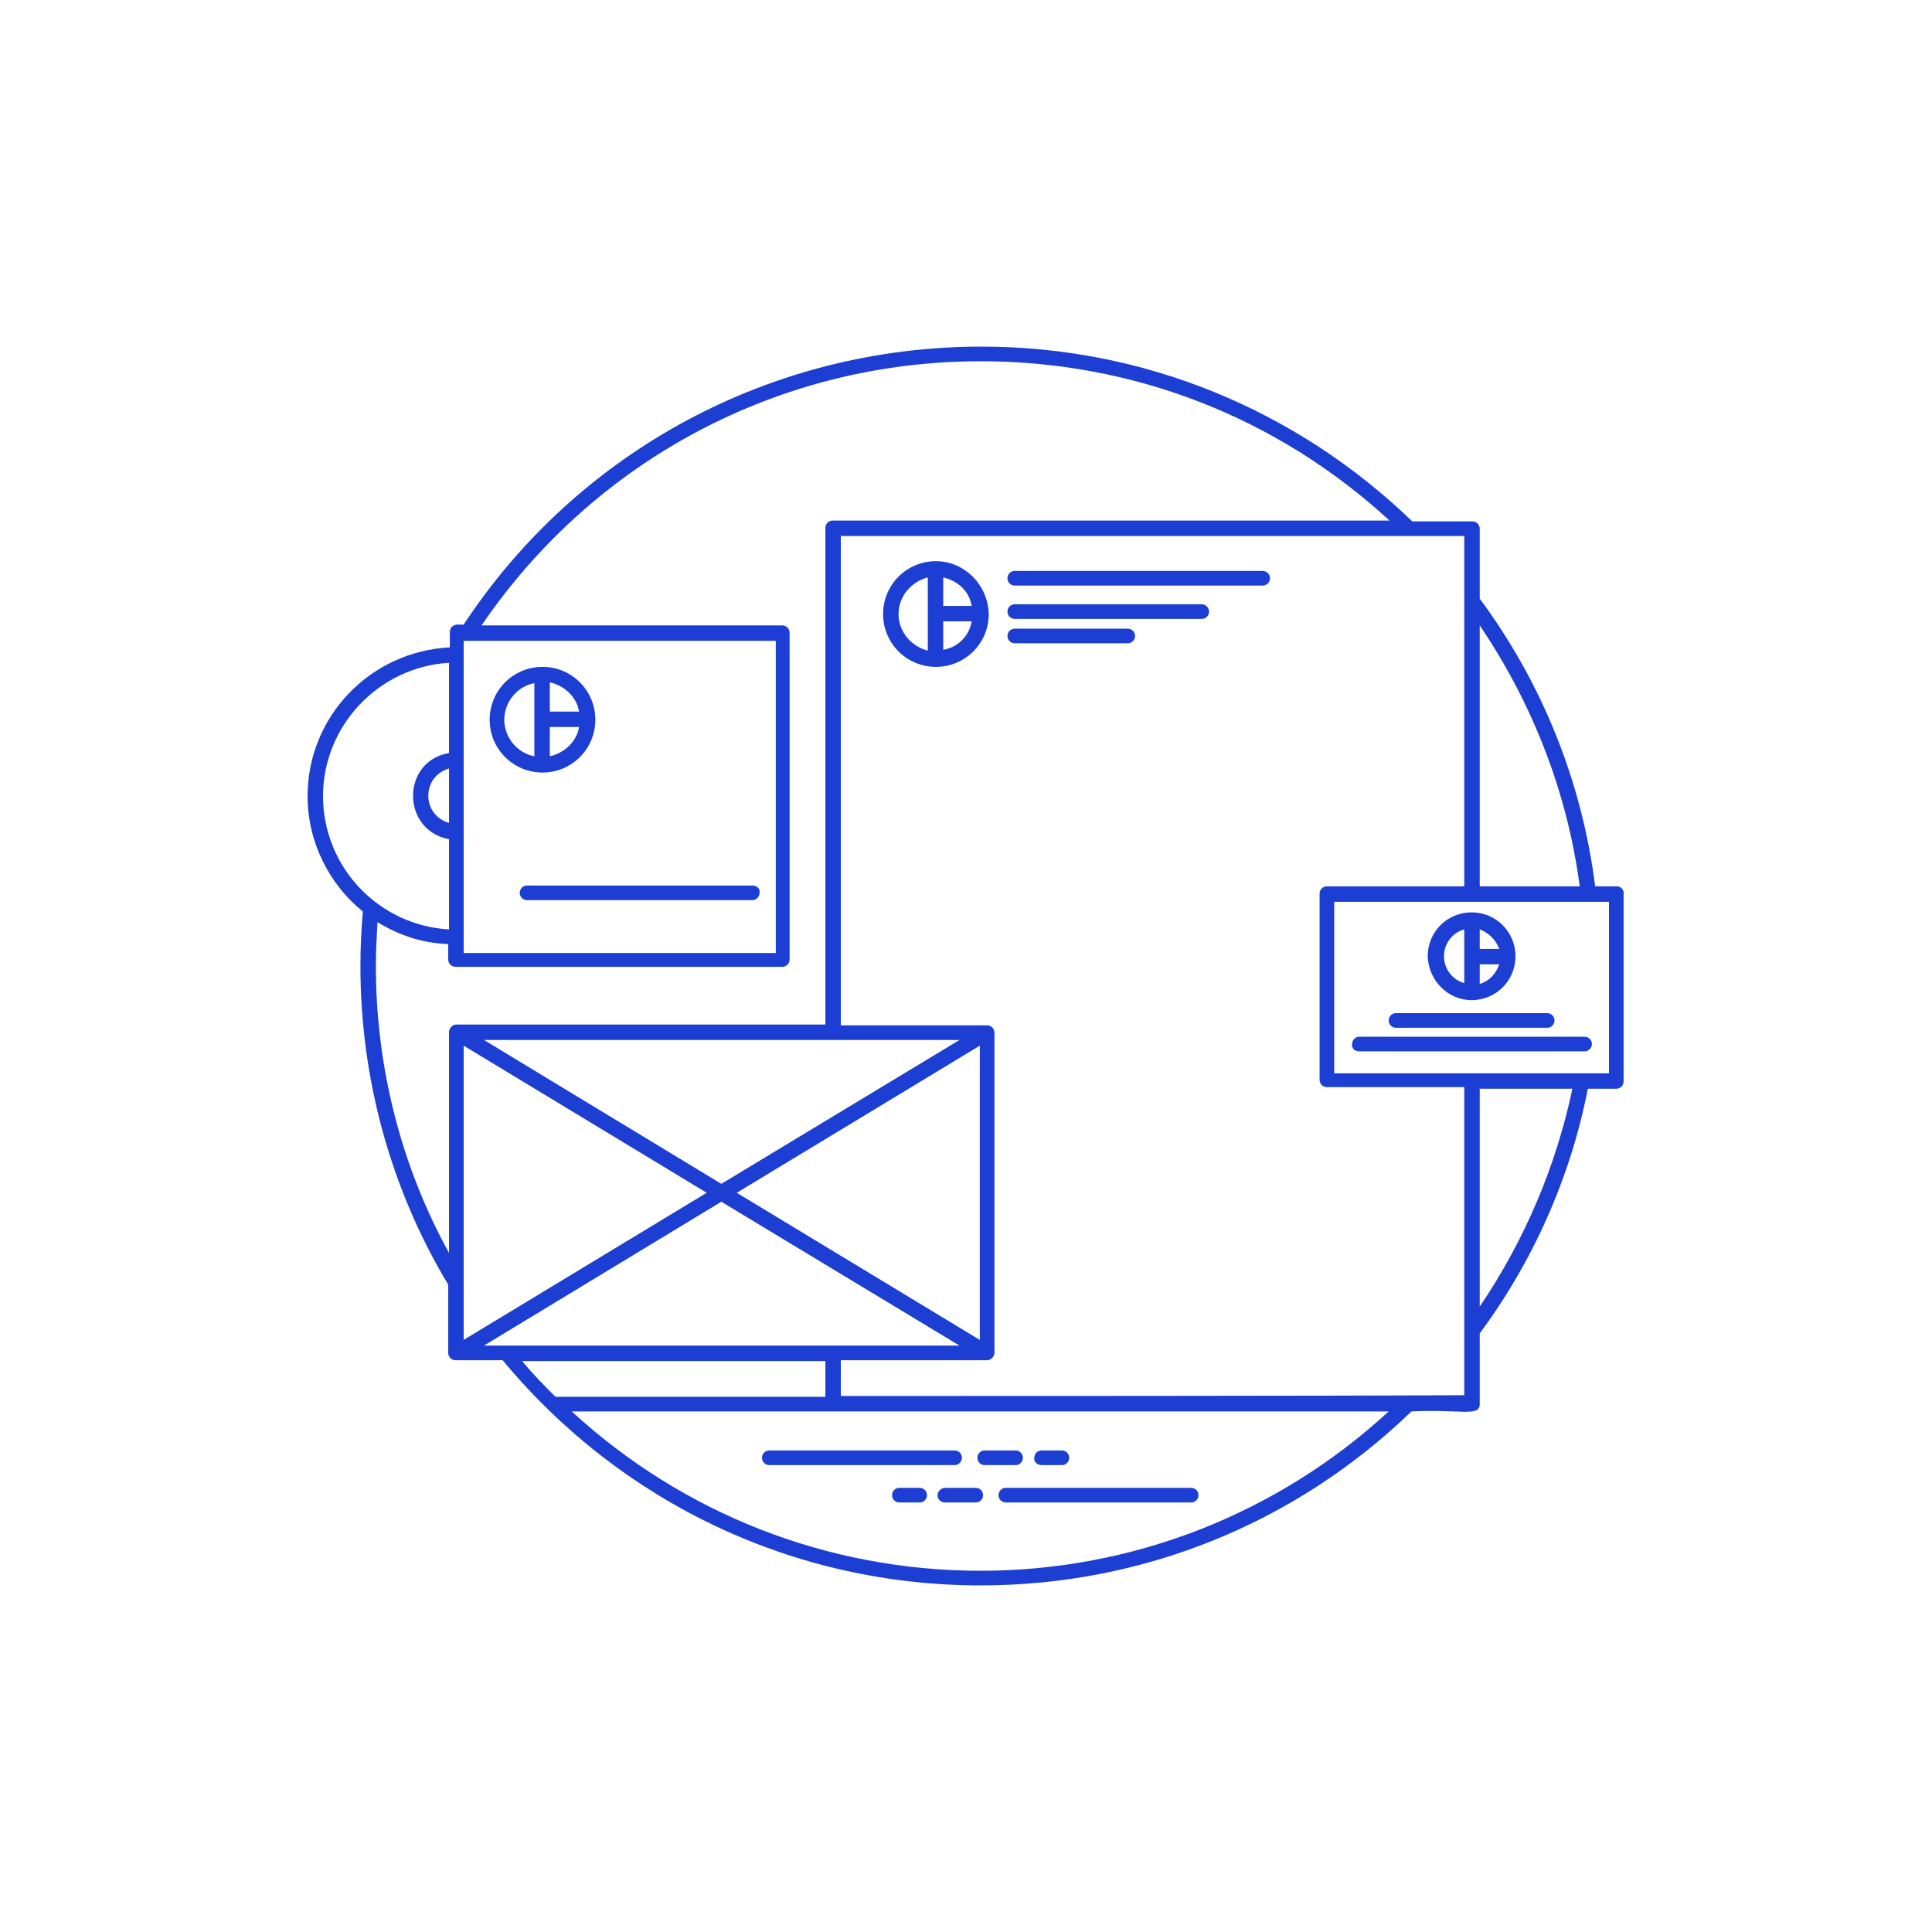
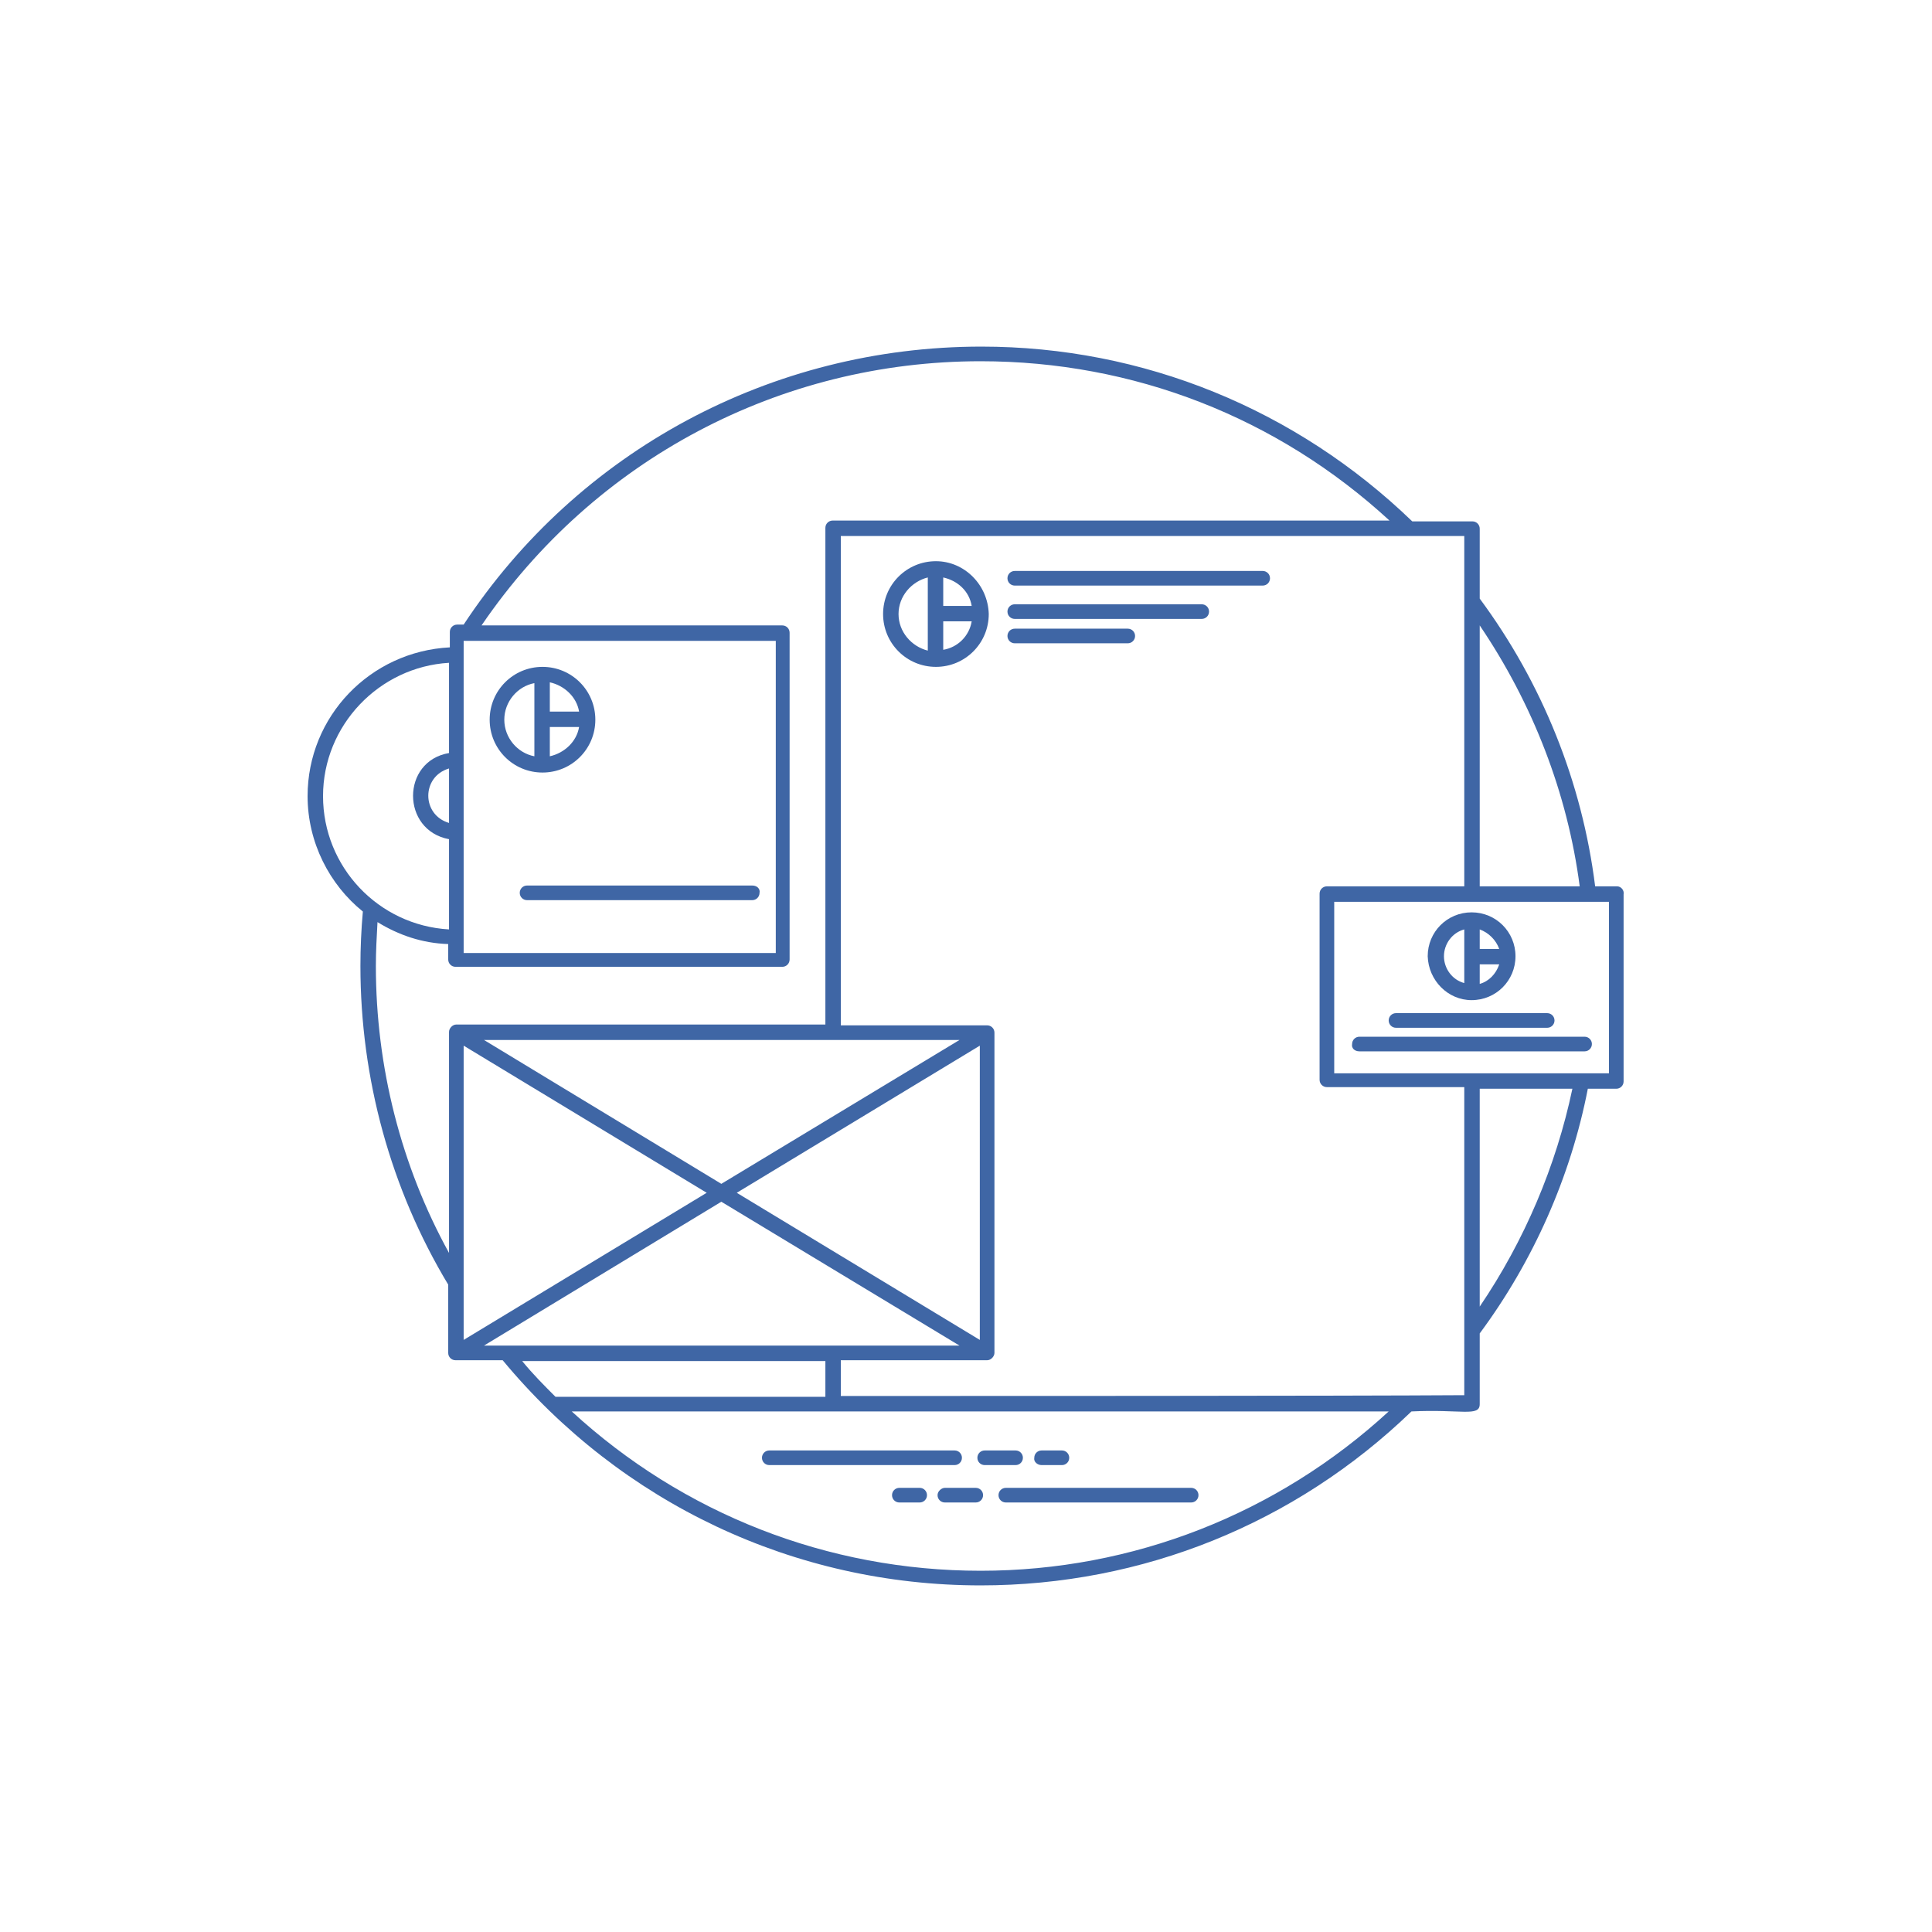
<svg xmlns="http://www.w3.org/2000/svg" width="100" height="100">
-   <svg fill="#1c3ed3" transform="matrix(.69 0 0 .69 15.5 15.5)" viewBox="0 0 164 164">
+   <svg fill="#3f66a5" transform="matrix(.69 0 0 .69 15.5 15.5)" viewBox="0 0 164 164">
    <path d="M36.4 51.7c0-3.6-2.9-6.5-6.5-6.5s-6.5 2.9-6.5 6.5 2.9 6.5 6.5 6.5 6.5-2.9 6.5-6.5zm-5.6 4.5v-3.6h3.6c-.3 1.8-1.8 3.2-3.6 3.6zm3.6-5.5h-3.6v-3.6c1.8.4 3.3 1.8 3.6 3.6zm-9.2 1c0-2.2 1.6-4.1 3.7-4.5v9c-2.1-.4-3.7-2.3-3.7-4.5zM56.9 142.5c0 .5.4.9.9.9h22.8c.5 0 .9-.4.9-.9s-.4-.9-.9-.9H57.8c-.5 0-.9.4-.9.9zM84.3 143.4h3.8c.5 0 .9-.4.9-.9s-.4-.9-.9-.9h-3.8c-.5 0-.9.4-.9.9s.4.9.9.9zM91.3 143.4h2.5c.5 0 .9-.4.9-.9s-.4-.9-.9-.9h-2.5c-.5 0-.9.4-.9.9-.1.5.4.9.9.9zM86 147.1c0 .5.4.9.9.9h22.8c.5 0 .9-.4.9-.9s-.4-.9-.9-.9H86.9c-.5 0-.9.4-.9.9zM78.5 147.1c0 .5.4.9.9.9h3.8c.5 0 .9-.4.9-.9s-.4-.9-.9-.9h-3.8c-.4 0-.9.4-.9.9zM76.3 146.2h-2.5c-.5 0-.9.4-.9.9s.4.9.9.9h2.5c.5 0 .9-.4.9-.9s-.4-.9-.9-.9zM78.3 32.2c-3.6 0-6.5 2.9-6.5 6.5s2.9 6.5 6.5 6.5 6.5-2.9 6.5-6.5c-.1-3.6-3-6.5-6.5-6.5zm4.4 5.5h-3.5v-3.5c1.8.4 3.2 1.7 3.5 3.5zm-9 1c0-2.2 1.6-4 3.6-4.5v9c-2-.5-3.6-2.3-3.6-4.5zm5.5 4.4v-3.5h3.5c-.3 1.8-1.7 3.2-3.5 3.5z" />
    <path d="M162.1 72.2h-2.7c-1.6-12.8-6.5-25-14.2-35.4v-8.6c0-.5-.4-.9-.9-.9h-7.4c-14.3-13.8-33.1-21.5-53-21.5-25.8 0-49.6 12.8-63.7 34.2h-.8c-.5 0-.9.4-.9.9v1.9C8.7 43.3 1 51.3 1 61.1 1 66.8 3.7 72 7.8 75.3c-.2 2.2-.3 4.5-.3 6.7 0 13.8 3.7 27.4 10.8 39.2v8.4c0 .5.4.9.9.9H25c14.6 17.6 35.9 27.7 58.8 27.7 19.9 0 38.7-7.6 53-21.4 6.1-.3 8.4.7 8.4-.9v-8.7c6.6-8.9 11.2-19.3 13.3-30.1h3.5c.5 0 .9-.4.9-.9v-23c.1-.5-.3-1-.8-1zm-4.6 0h-12.3V40.1c6.5 9.6 10.8 20.6 12.3 32.1zM18.4 64.4c-3.4-1-3.4-5.7 0-6.7v6.7zm1.8 14.1V56.7 42h38.4v38.4H20.2v-1.9zM2.9 61.1c0-8.7 6.9-15.9 15.5-16.4v11.1c-5.9 1-5.9 9.5 0 10.6v11.1C9.7 77 2.9 69.8 2.9 61.1zM9.4 82c0-1.8.1-3.6.2-5.4 2.6 1.6 5.5 2.6 8.7 2.7v1.9c0 .5.4.9.9.9h40.2c.5 0 .9-.4.9-.9V41c0-.5-.4-.9-.9-.9h-37C36.3 19.7 59.1 7.6 83.8 7.6c18.8 0 36.5 6.9 50.3 19.6H65.6c-.5 0-.9.4-.9.9v61.1H19.3c-.5 0-.9.5-.9.9v27.2c-5.9-10.7-9-22.9-9-35.3zm74.3 46l-29.9-18.1 29.9-18.1V128zM20.2 91.8l29.9 18.1L20.2 128V91.8zm31.7 17L22.7 91.1h58.5l-29.3 17.7zm0 2.2l29.3 17.7H22.7L51.9 111zm12.8 19.6v4.4H31.5c-1.4-1.4-2.8-2.8-4.1-4.4h37.3zm19.1 25.8c-18.8 0-36.6-7-50.3-19.6H134c-13.7 12.6-31.5 19.6-50.2 19.6zm-17.2-21.5v-4.4h18c.5 0 .9-.5.9-.9V90.2c0-.5-.4-.9-.9-.9h-18V29.1h76.7v43.1h-16.9c-.5 0-.9.4-.9.9V96c0 .5.4.9.9.9h16.9v37.9c-14.5.1-63 .1-76.7.1zm78.6-11V97.1h11.4c-2 9.5-5.9 18.7-11.4 26.8zm15.9-28.7h-33.8V74.1h33.8v21.1z" />
    <path d="M144.2 86.2c3 0 5.4-2.4 5.4-5.4 0-3-2.4-5.4-5.4-5.4s-5.4 2.4-5.4 5.4c.1 3 2.5 5.4 5.4 5.4zm1-2v-2.4h2.4c-.4 1.2-1.3 2.1-2.4 2.4zm2.4-4.3h-2.4v-2.4c1.1.4 2 1.3 2.4 2.4zm-4.3-2.4v6.6c-1.5-.4-2.5-1.8-2.5-3.3 0-1.5 1-2.9 2.5-3.3zM134.9 89.6h18.6c.5 0 .9-.4.9-.9s-.4-.9-.9-.9h-18.6c-.5 0-.9.4-.9.9s.4.9.9.9zM130.4 92.5h27.7c.5 0 .9-.4.9-.9s-.4-.9-.9-.9h-27.7c-.5 0-.9.4-.9.9-.1.5.3.9.9.9zM118.5 33.4H88c-.5 0-.9.4-.9.9s.4.9.9.9h30.5c.5 0 .9-.4.9-.9s-.4-.9-.9-.9zM111 37.5H88c-.5 0-.9.4-.9.9s.4.9.9.9h23c.5 0 .9-.4.9-.9s-.4-.9-.9-.9zM101.9 40.5H88c-.5 0-.9.4-.9.9s.4.9.9.9h13.9c.5 0 .9-.4.9-.9s-.4-.9-.9-.9zM55.7 72.1H28c-.5 0-.9.4-.9.9s.4.9.9.9h27.7c.5 0 .9-.4.9-.9.1-.5-.3-.9-.9-.9z" />
  </svg>
</svg>
